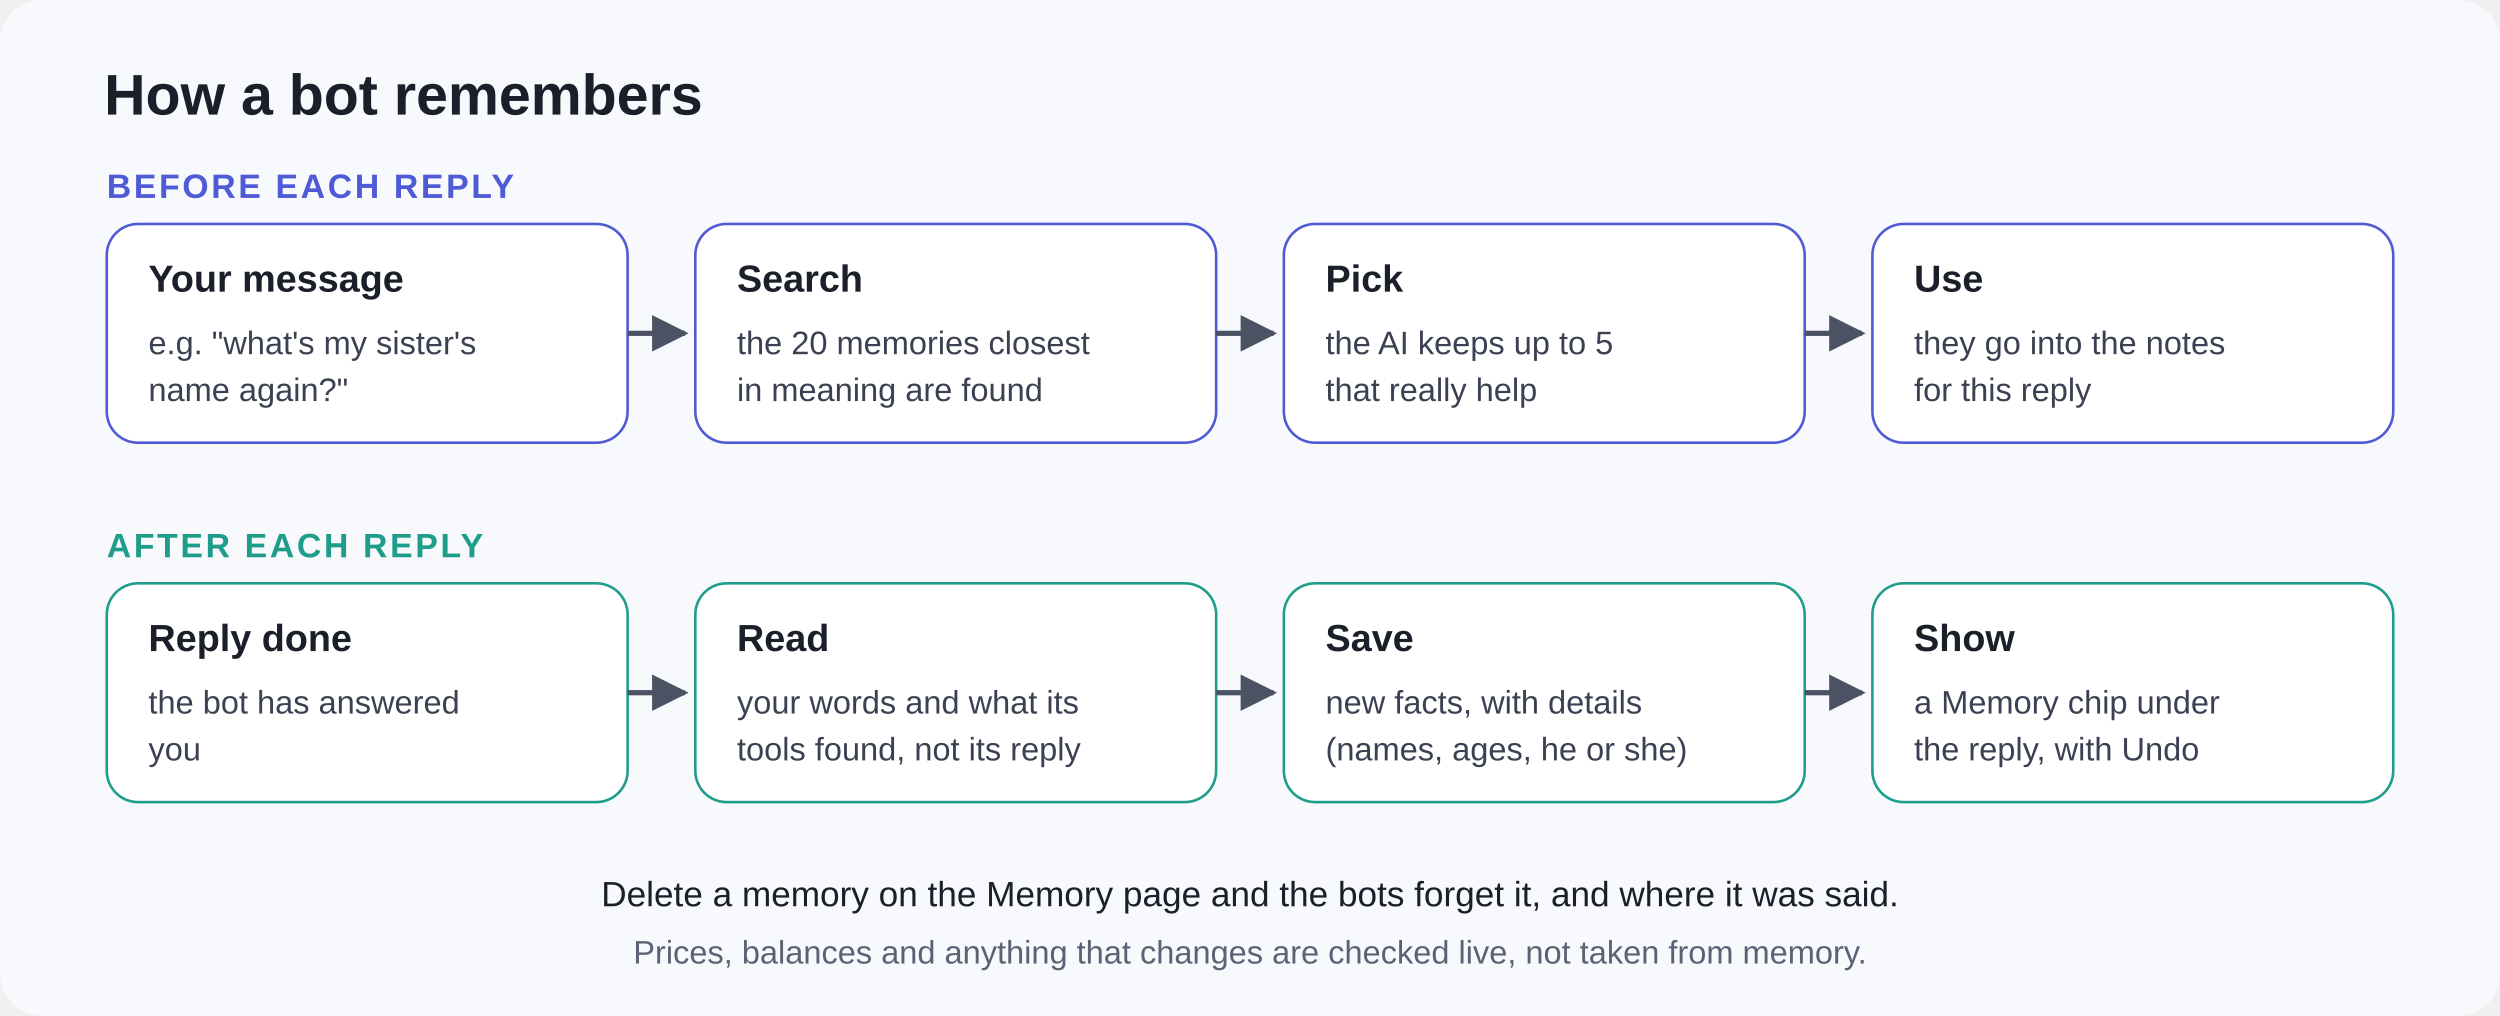
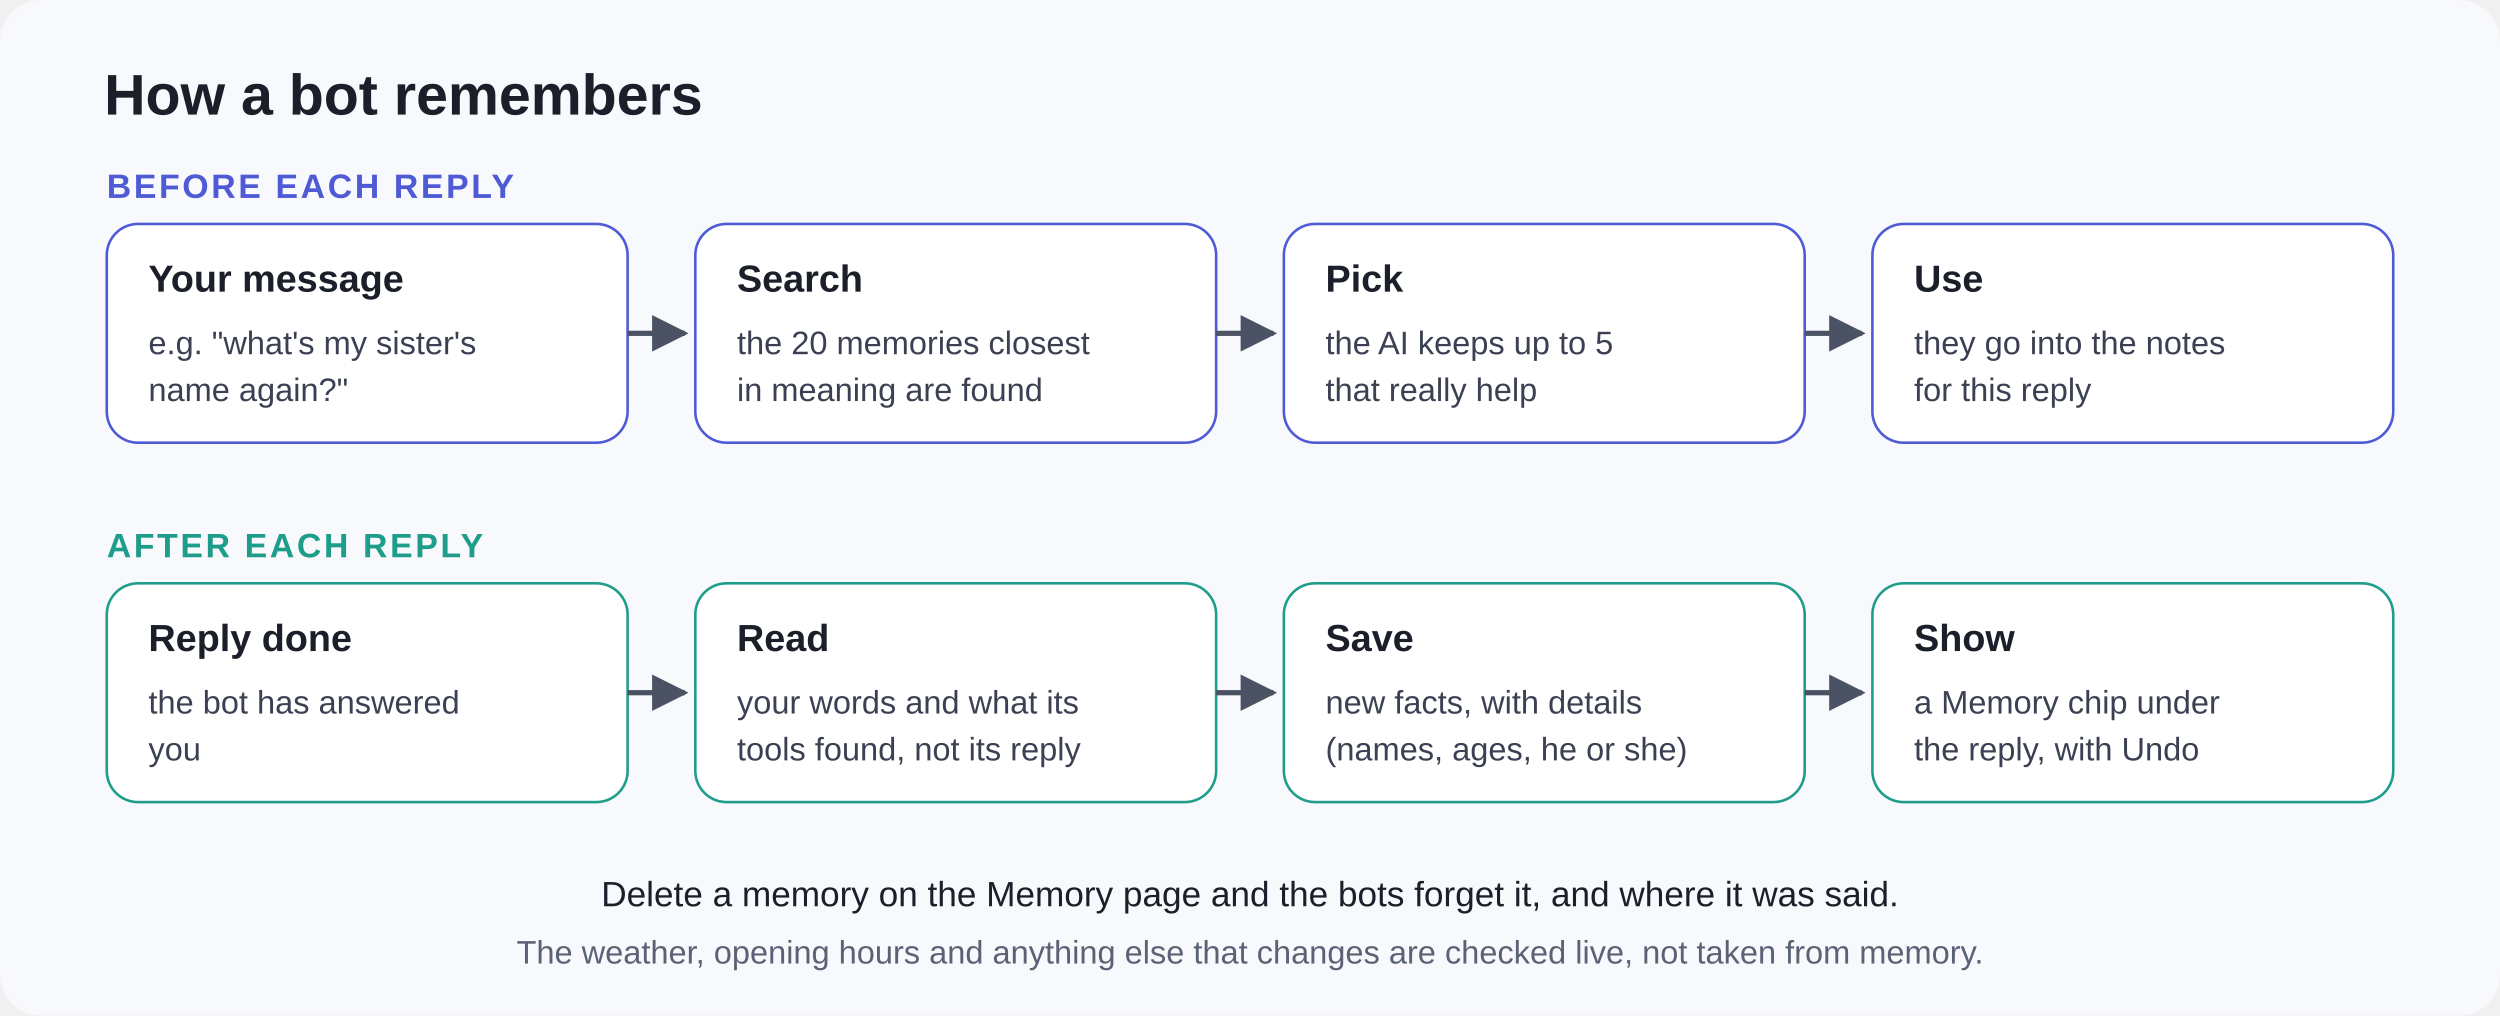
<svg xmlns="http://www.w3.org/2000/svg" viewBox="0 0 960 390" font-family="Segoe UI, Arial, sans-serif">
  <defs>
    <marker id="a" viewBox="0 0 10 10" refX="9" refY="5" markerWidth="7" markerHeight="7" orient="auto">
      <path d="M0 0L10 5L0 10z" fill="#4b5263" />
    </marker>
  </defs>
  <rect width="960" height="390" rx="16" fill="#f8f9fc" />
  <text x="40" y="44" font-size="22" font-weight="700" fill="#1b1f2a">How a bot remembers</text>
  <text x="41" y="76" font-size="13" font-weight="700" fill="#4f5bd5" letter-spacing="1">BEFORE EACH REPLY</text>
  <g font-size="12.5" fill="#3b4152">
    <rect x="41" y="86" width="200" height="84" rx="12" fill="#fff" stroke="#4f5bd5" />
    <text x="57" y="112" font-size="14.5" font-weight="700" fill="#1b1f2a">Your message</text>
    <text x="57" y="136">e.g. "what's my sister's</text>
    <text x="57" y="154">name again?"</text>
    <rect x="267" y="86" width="200" height="84" rx="12" fill="#fff" stroke="#4f5bd5" />
    <text x="283" y="112" font-size="14.5" font-weight="700" fill="#1b1f2a">Search</text>
    <text x="283" y="136">the 20 memories closest</text>
    <text x="283" y="154">in meaning are found</text>
    <rect x="493" y="86" width="200" height="84" rx="12" fill="#fff" stroke="#4f5bd5" />
    <text x="509" y="112" font-size="14.5" font-weight="700" fill="#1b1f2a">Pick</text>
    <text x="509" y="136">the AI keeps up to 5</text>
    <text x="509" y="154">that really help</text>
    <rect x="719" y="86" width="200" height="84" rx="12" fill="#fff" stroke="#4f5bd5" />
    <text x="735" y="112" font-size="14.5" font-weight="700" fill="#1b1f2a">Use</text>
    <text x="735" y="136">they go into the notes</text>
    <text x="735" y="154">for this reply</text>
  </g>
  <text x="41" y="214" font-size="13" font-weight="700" fill="#1f9d8b" letter-spacing="1">AFTER EACH REPLY</text>
  <g font-size="12.5" fill="#3b4152">
    <rect x="41" y="224" width="200" height="84" rx="12" fill="#fff" stroke="#1f9d8b" />
    <text x="57" y="250" font-size="14.5" font-weight="700" fill="#1b1f2a">Reply done</text>
    <text x="57" y="274">the bot has answered</text>
    <text x="57" y="292">you</text>
    <rect x="267" y="224" width="200" height="84" rx="12" fill="#fff" stroke="#1f9d8b" />
    <text x="283" y="250" font-size="14.5" font-weight="700" fill="#1b1f2a">Read</text>
    <text x="283" y="274">your words and what its</text>
    <text x="283" y="292">tools found, not its reply</text>
    <rect x="493" y="224" width="200" height="84" rx="12" fill="#fff" stroke="#1f9d8b" />
    <text x="509" y="250" font-size="14.5" font-weight="700" fill="#1b1f2a">Save</text>
    <text x="509" y="274">new facts, with details</text>
    <text x="509" y="292">(names, ages, he or she)</text>
    <rect x="719" y="224" width="200" height="84" rx="12" fill="#fff" stroke="#1f9d8b" />
    <text x="735" y="250" font-size="14.5" font-weight="700" fill="#1b1f2a">Show</text>
    <text x="735" y="274">a Memory chip under</text>
    <text x="735" y="292">the reply, with Undo</text>
  </g>
  <g stroke="#4b5263" stroke-width="2" fill="none">
    <path d="M241 128 H263" marker-end="url(#a)" />
    <path d="M467 128 H489" marker-end="url(#a)" />
    <path d="M693 128 H715" marker-end="url(#a)" />
    <path d="M241 266 H263" marker-end="url(#a)" />
    <path d="M467 266 H489" marker-end="url(#a)" />
    <path d="M693 266 H715" marker-end="url(#a)" />
  </g>
  <text x="480" y="348" font-size="13.5" fill="#1b1f2a" text-anchor="middle">Delete a memory on the Memory page and the bots forget it, and where it was said.</text>
-   <text x="480" y="370" font-size="12.5" fill="#5b6275" text-anchor="middle">Prices, balances and anything that changes are checked live, not taken from memory.</text>
+   <text x="480" y="370" font-size="12.5" fill="#5b6275" text-anchor="middle">The weather, opening hours and anything else that changes are checked live, not taken from memory.</text>
</svg>
